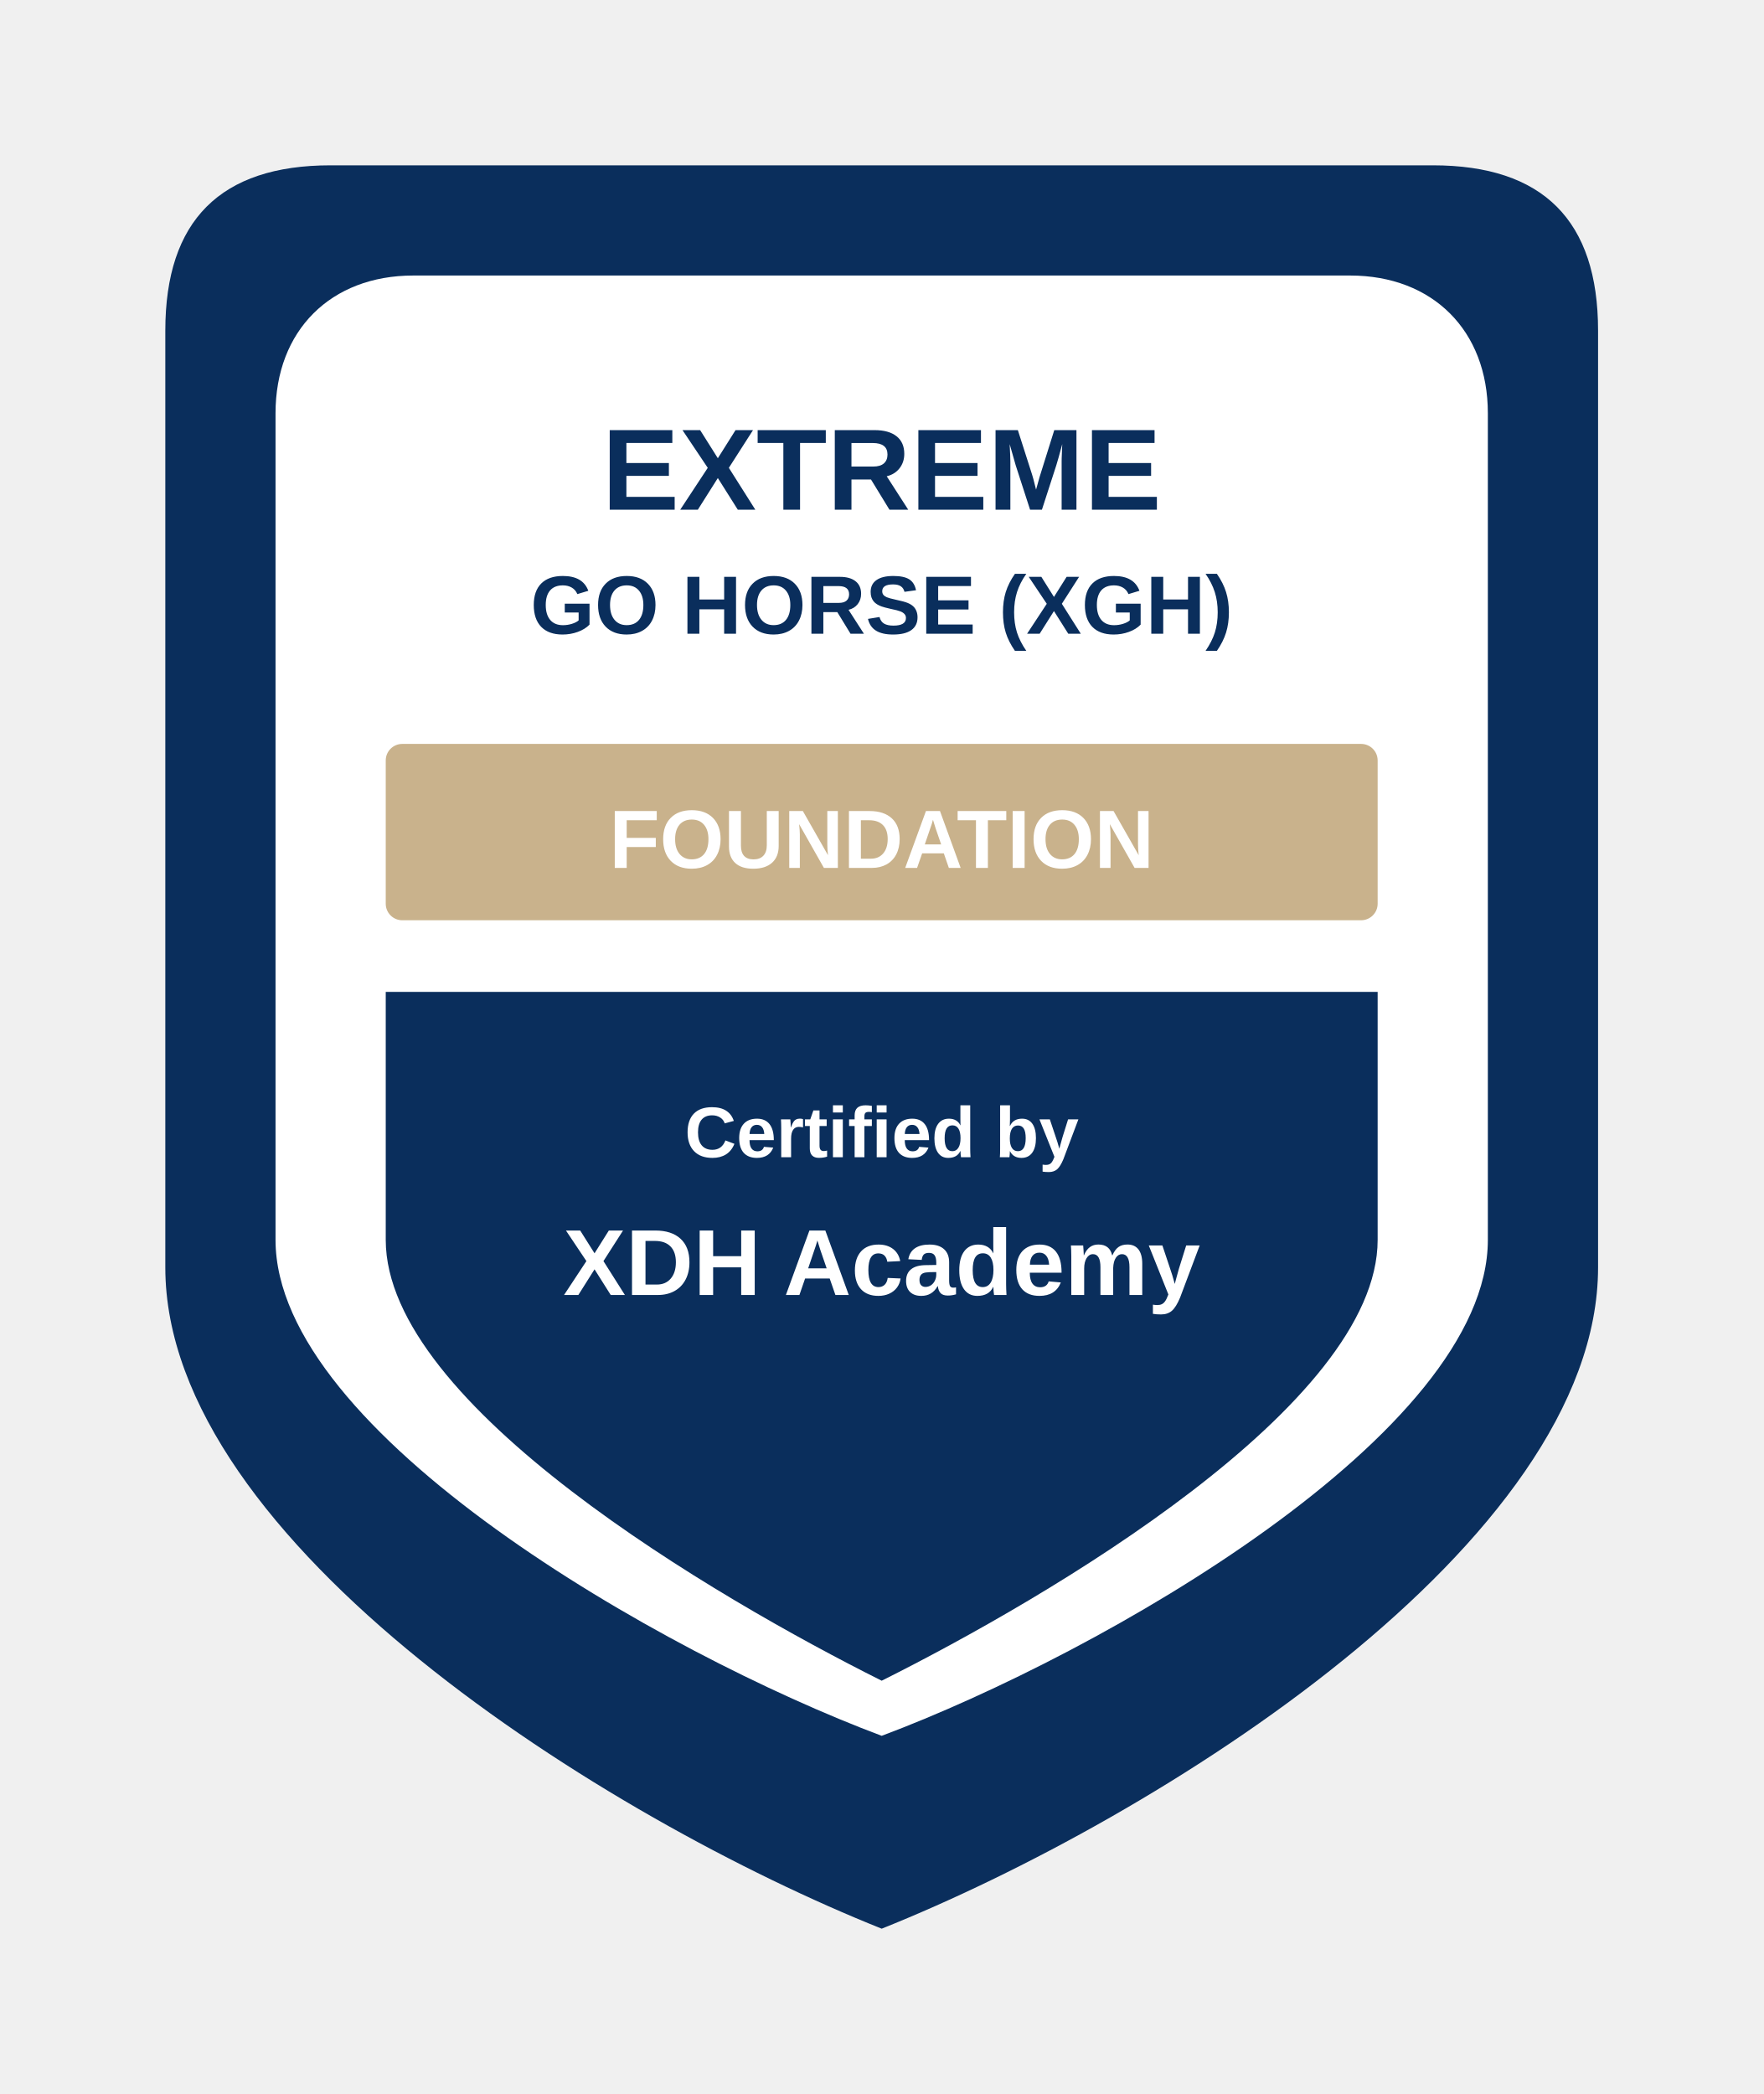
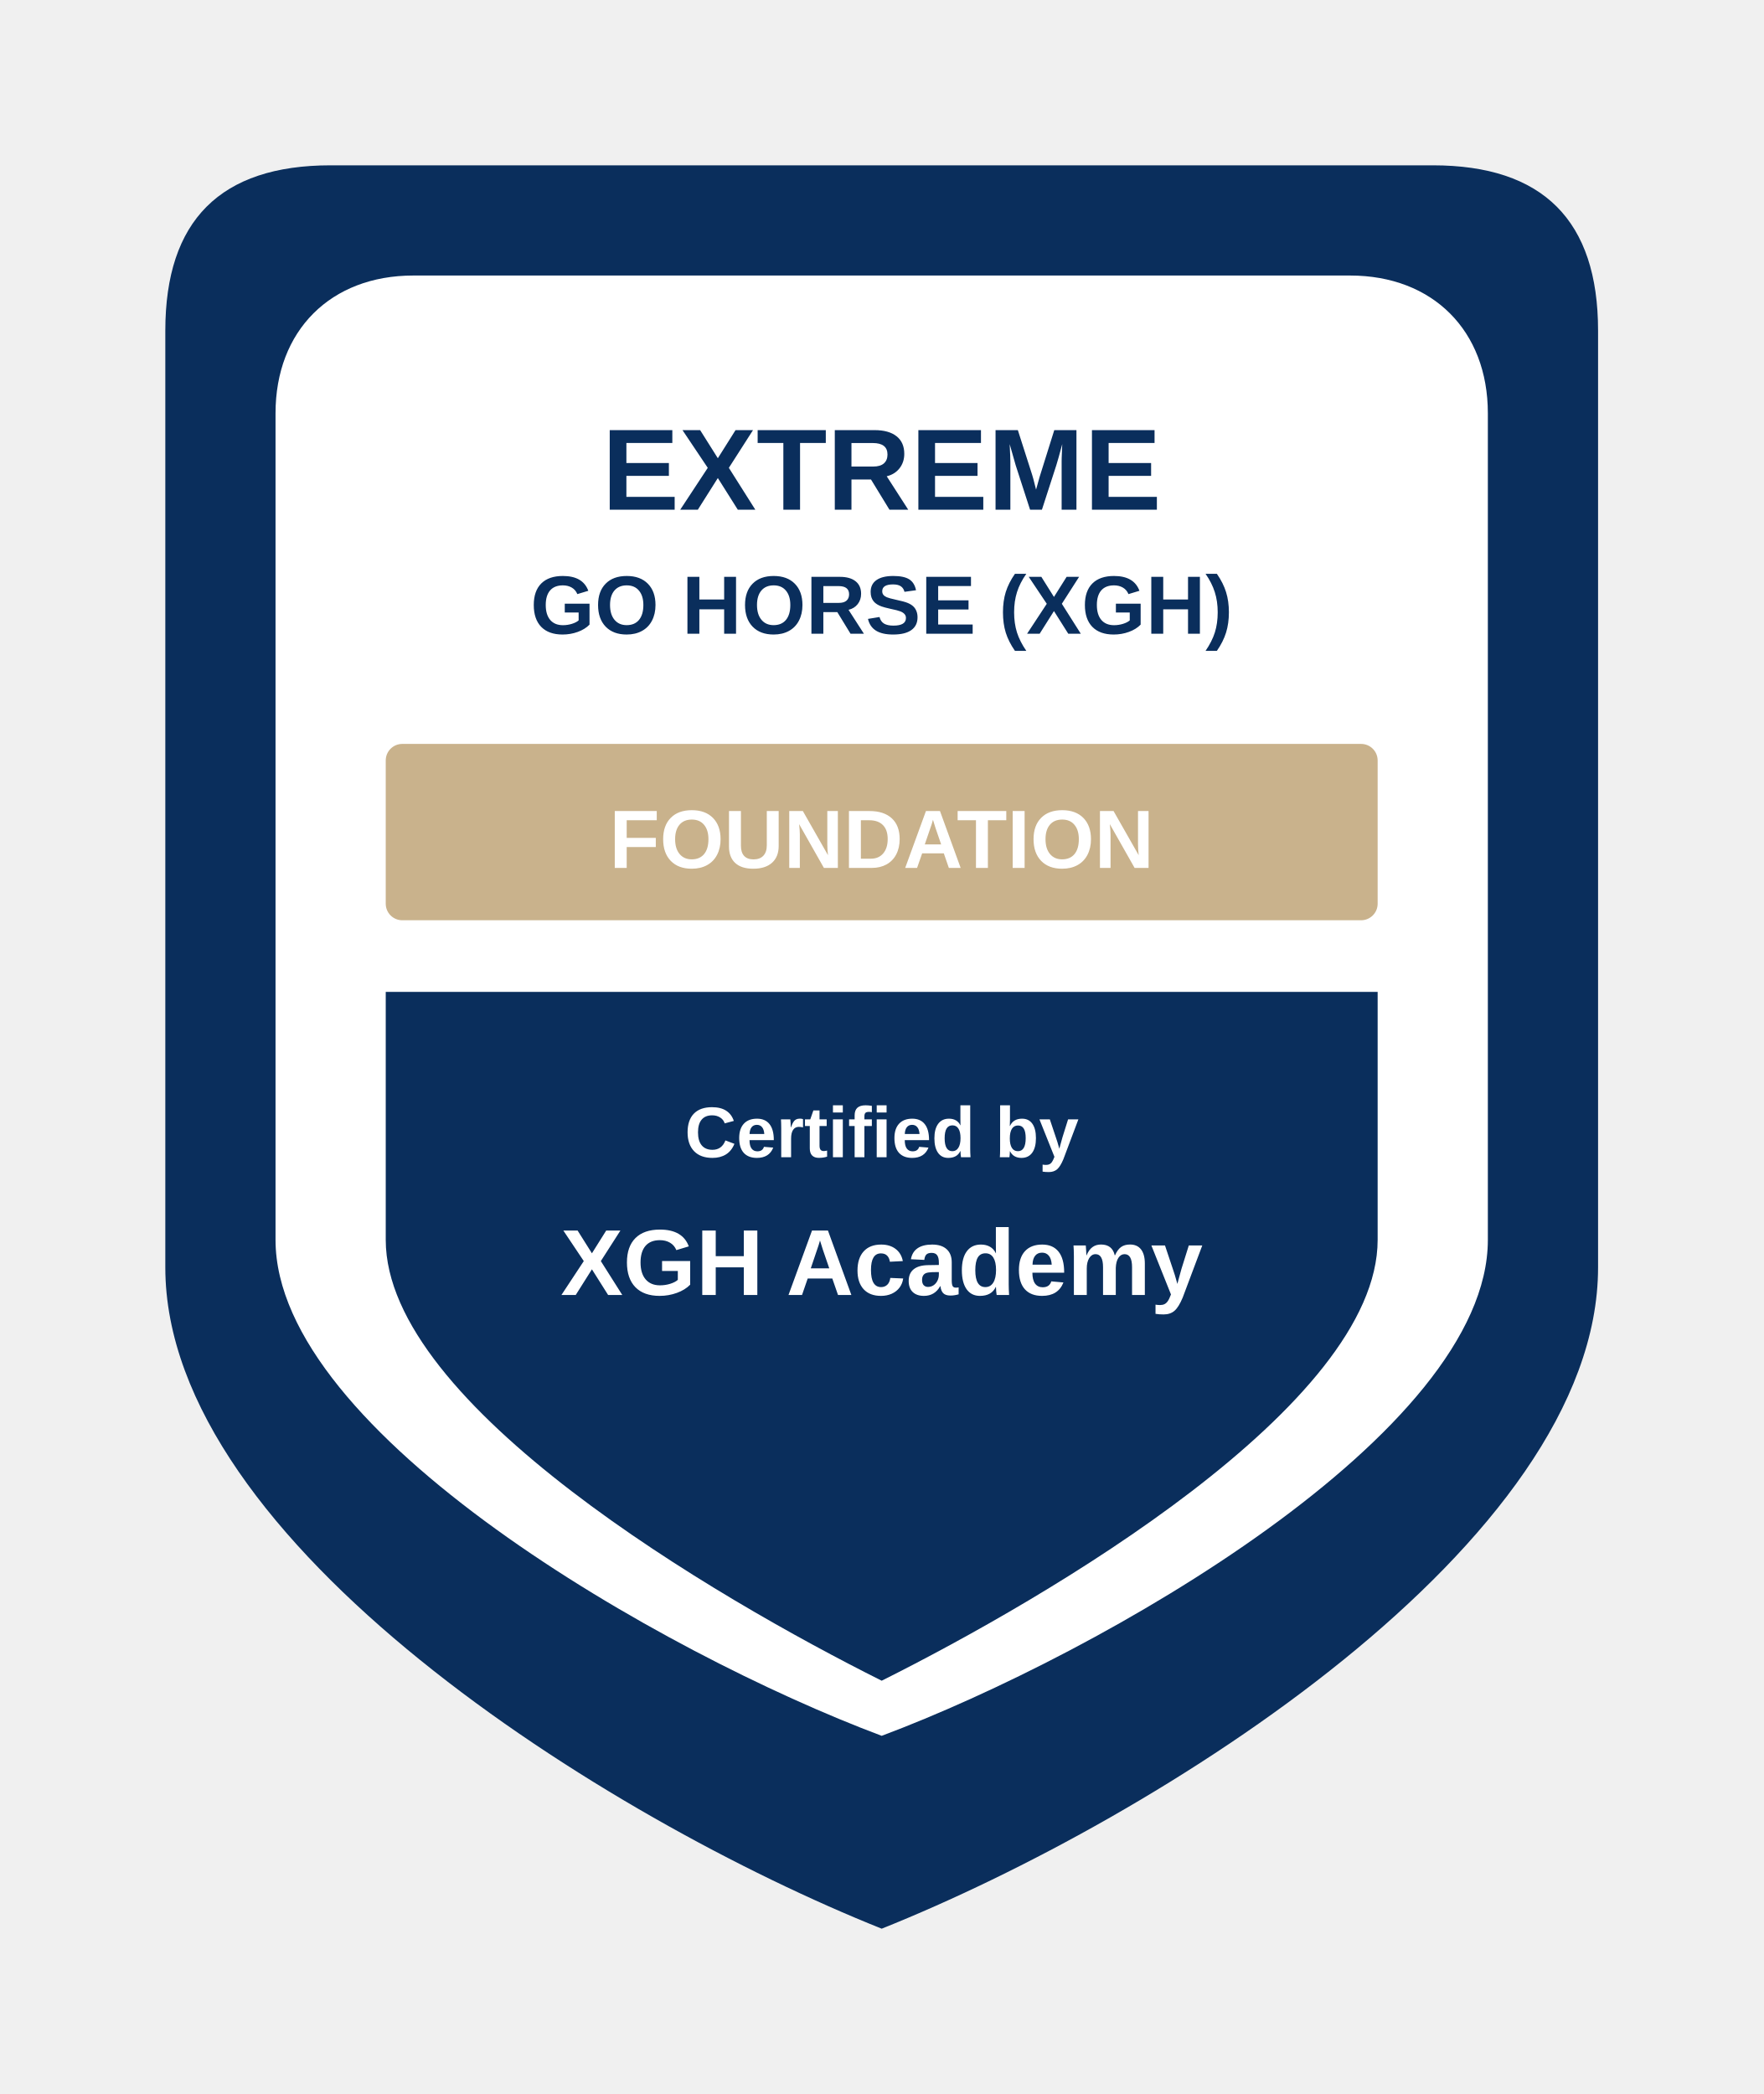
<svg xmlns="http://www.w3.org/2000/svg" width="640" height="760" viewBox="0 0 640 760">
  <path d="M120 60            H520            C560 60 580 80 580 120            V460            C580 560 420 660 320 700            C220 660 60 560 60 460            V120            C60 80 80 60 120 60            Z" fill="#0A2E5C" />
  <path d="M150 100            H490            C520 100 540 120 540 150            V450            C540 520 400 600 320 630            C240 600 100 520 100 450            V150            C100 120 120 100 150 100            Z" fill="#FFFFFF" />
  <text x="320" y="185" text-anchor="middle" font-family="Arial, Helvetica, sans-serif" font-size="42" font-weight="900" fill="#0A2E5C">
    EXTREME
  </text>
  <text x="320" y="230" text-anchor="middle" font-family="Arial, Helvetica, sans-serif" font-size="30" font-weight="800" fill="#0A2E5C">
    GO HORSE (XGH)
  </text>
  <rect x="140" y="270" width="360" height="64" rx="6" ry="6" fill="#C9B28C" />
  <text x="320" y="315" text-anchor="middle" font-family="Arial, Helvetica, sans-serif" font-size="30" font-weight="900" fill="#FFFFFF">
    FOUNDATION
  </text>
  <path d="M140 360            H500            V450            C500 510 380 580 320 610            C260 580 140 510 140 450            Z" fill="#0A2E5C" />
  <text x="320" y="420" text-anchor="middle" font-family="Arial, Helvetica, sans-serif" font-size="26" font-weight="600" fill="#FFFFFF">
    Certified by
  </text>
  <text x="320" y="470" text-anchor="middle" font-family="Arial, Helvetica, sans-serif" font-size="34" font-weight="900" fill="#FFFFFF">
-     XDH Academy
+     XGH Academy
  </text>
</svg>
